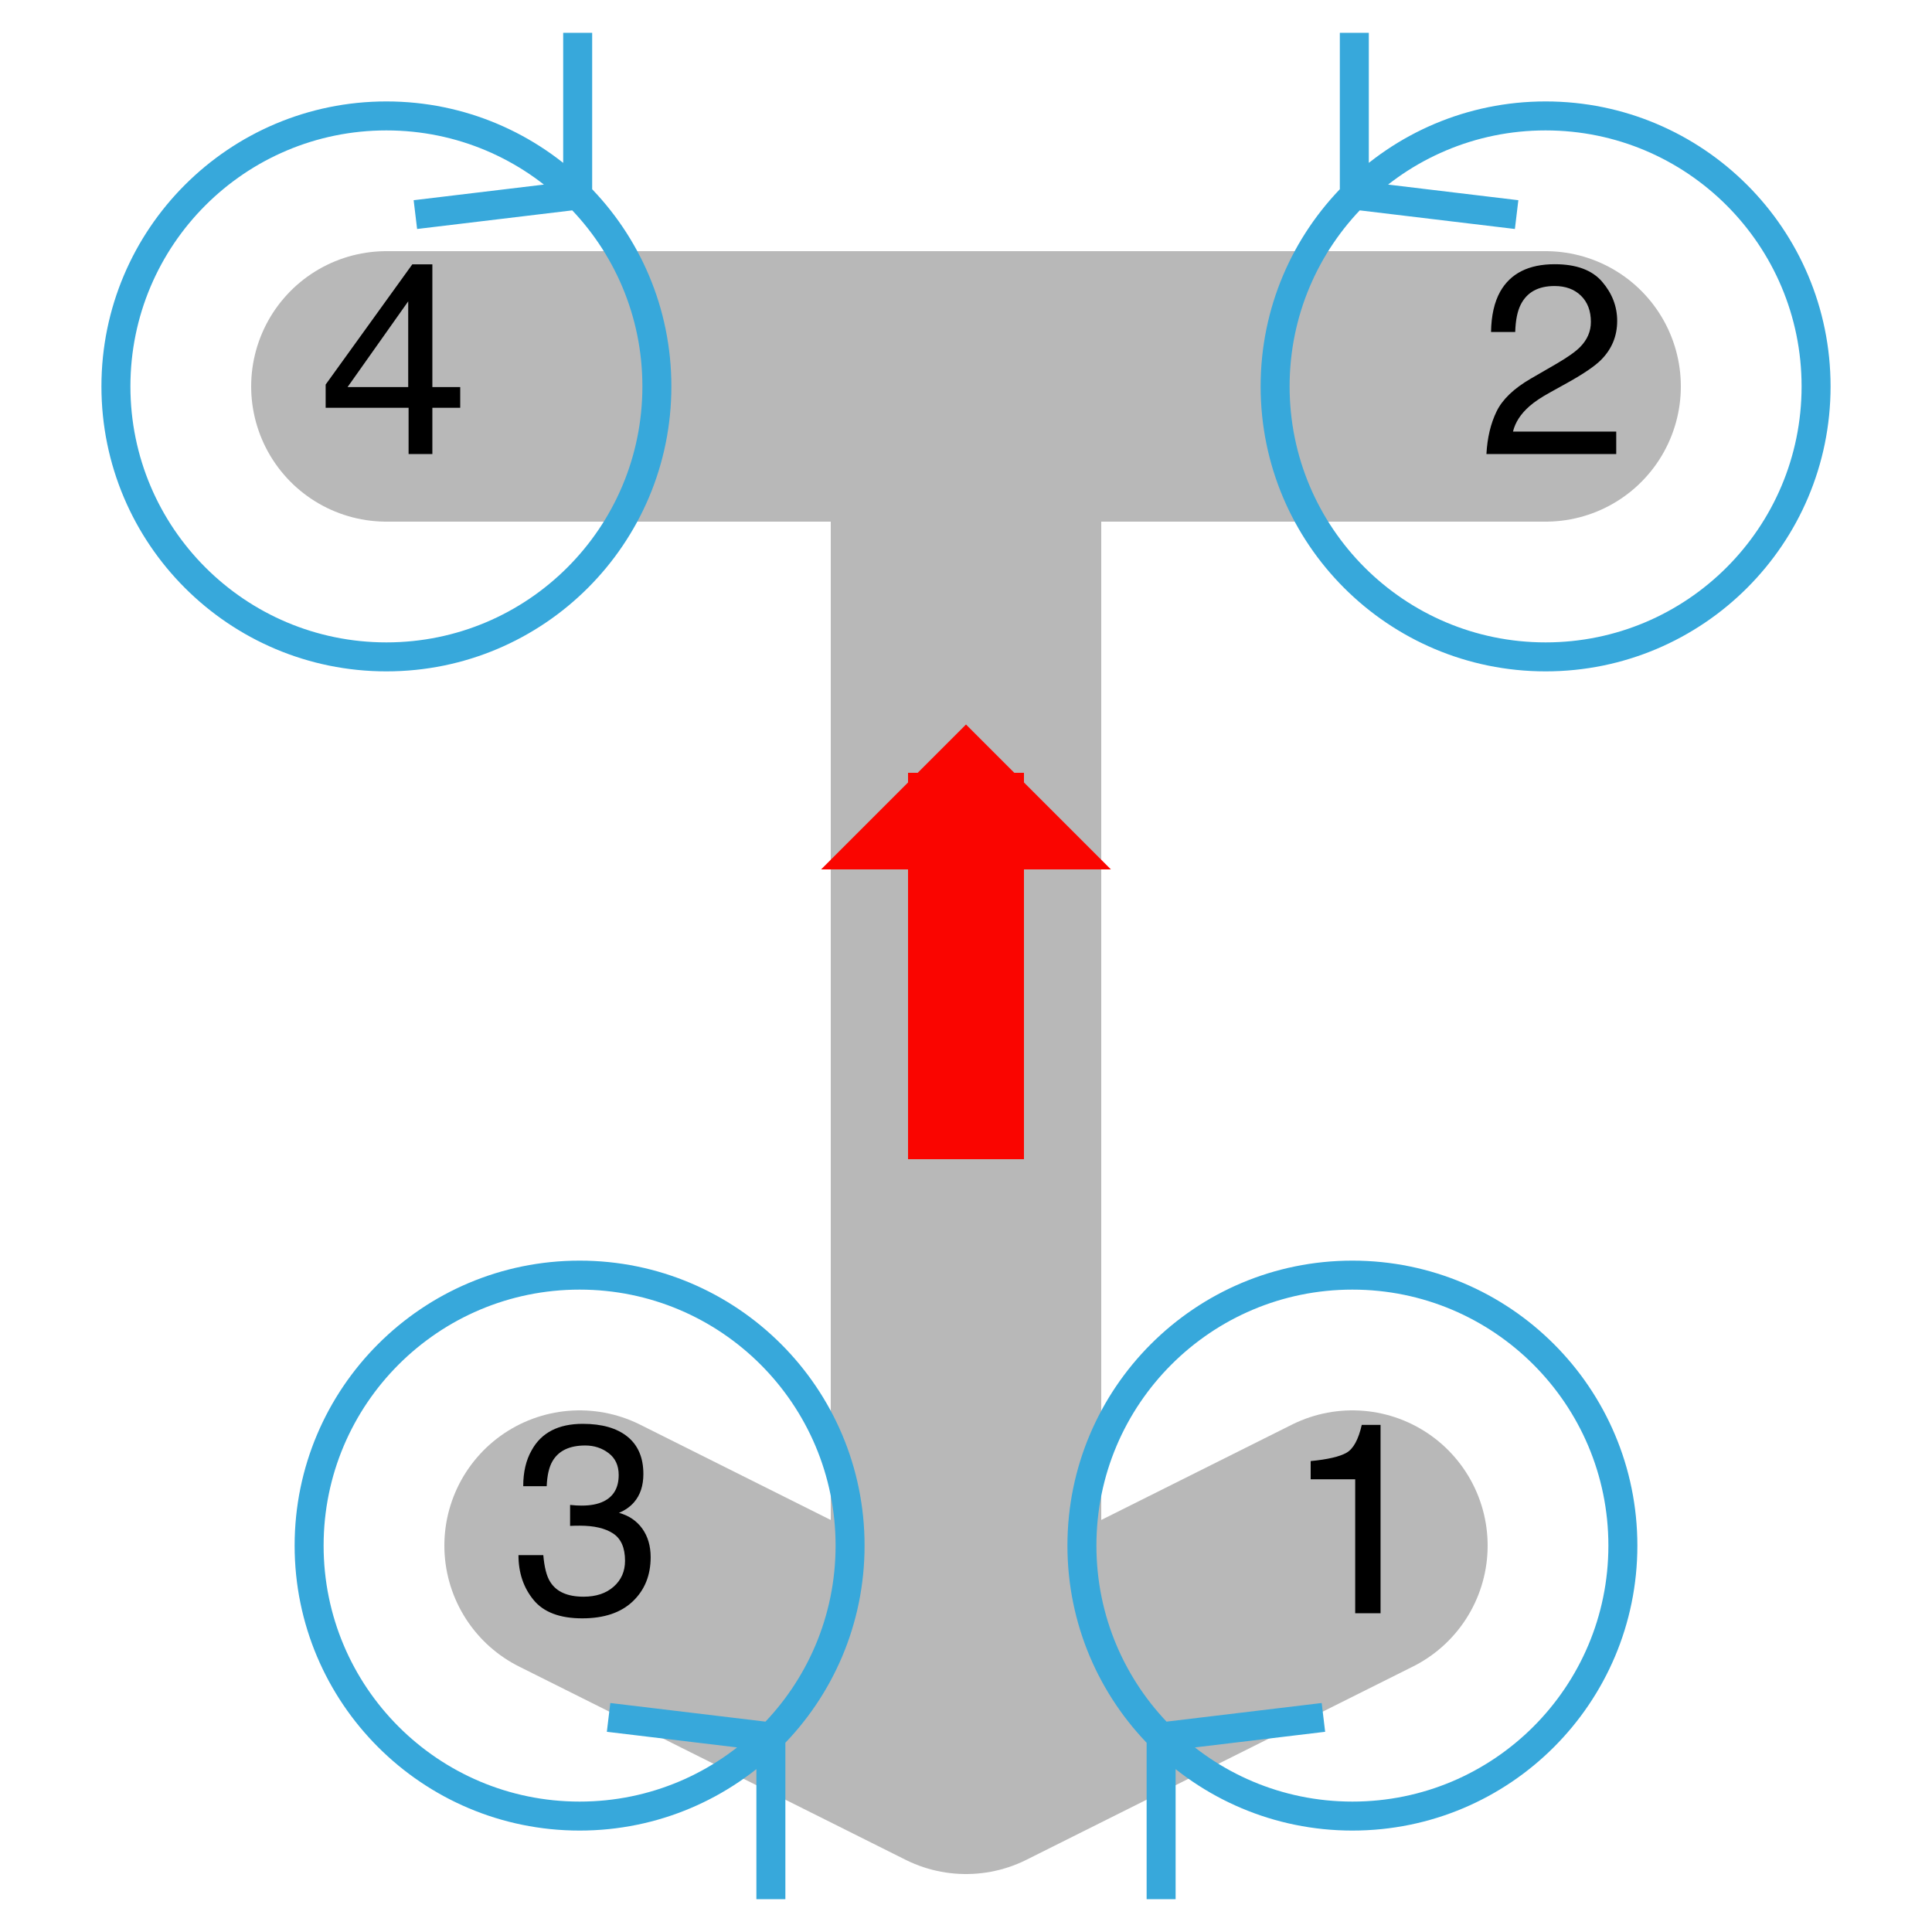
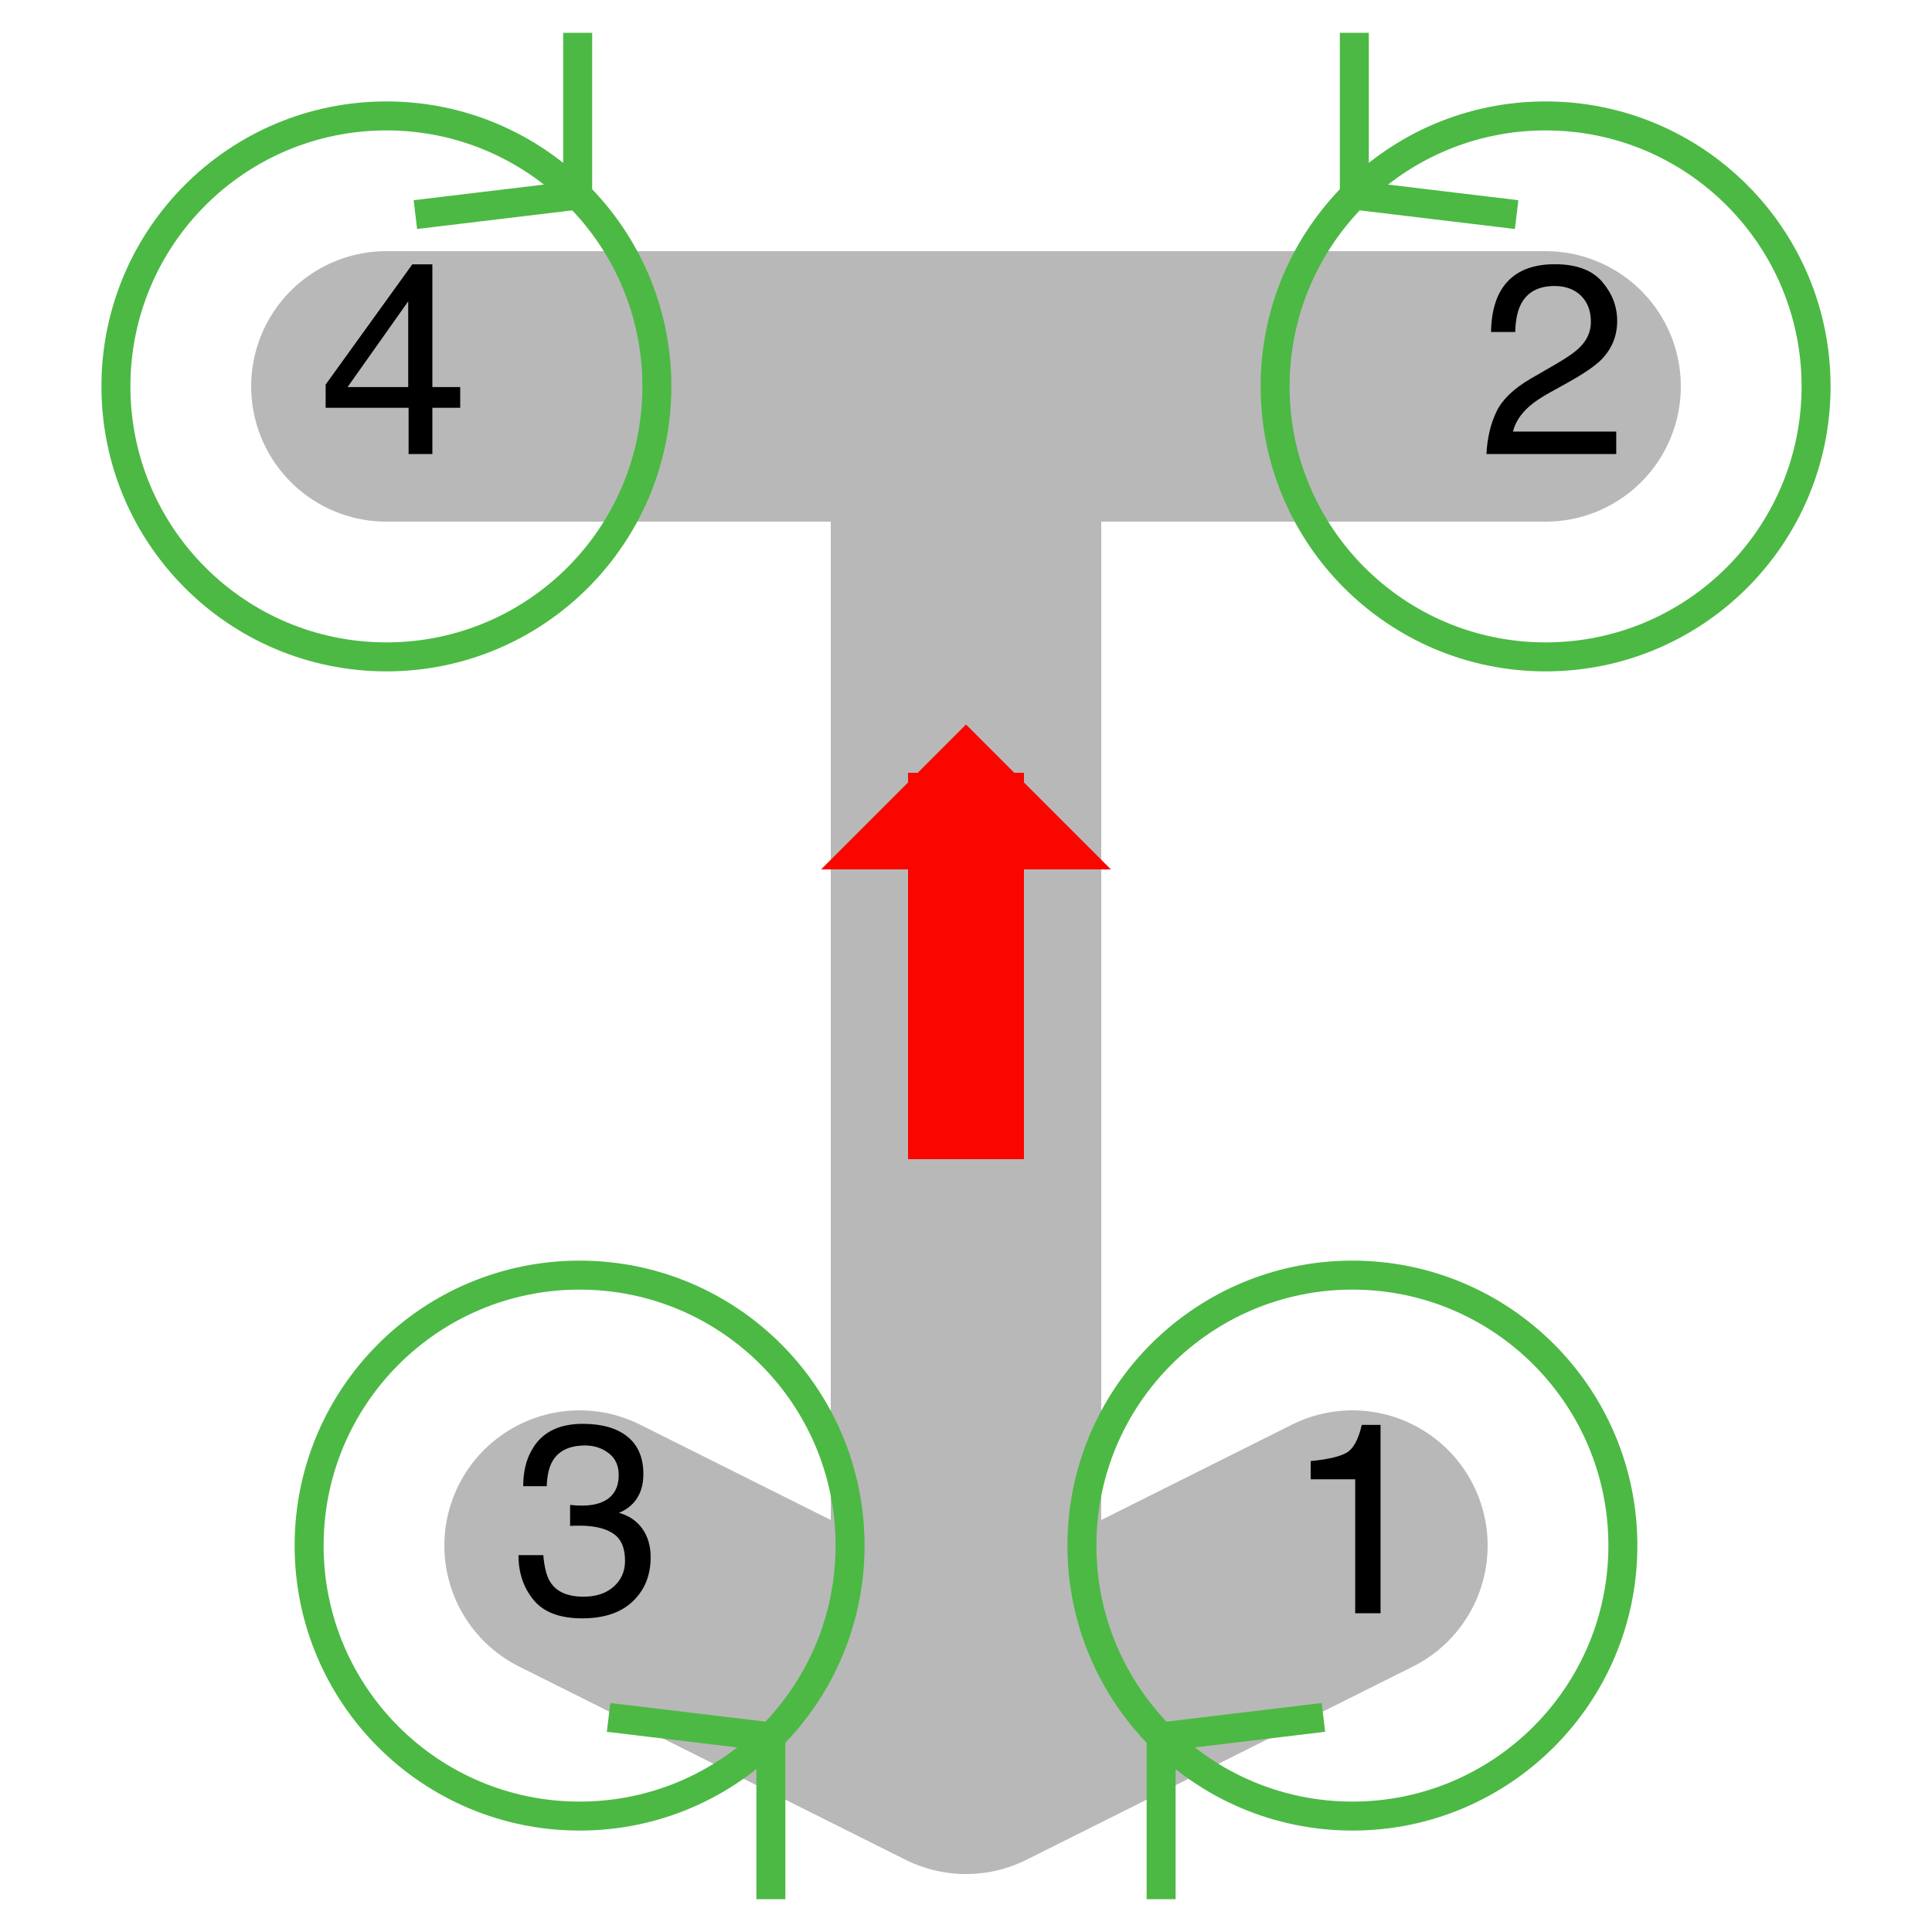
<svg xmlns="http://www.w3.org/2000/svg" xmlns:xlink="http://www.w3.org/1999/xlink" width="200pt" height="200pt" viewBox="0 0 200 200" version="1.1" id="svg52">
  <defs id="defs19">
    <g id="g17">
      <symbol overflow="visible" id="glyph0-0">
        <path style="stroke:none;" d="" id="path2" />
      </symbol>
      <symbol overflow="visible" id="glyph0-1">
        <path style="stroke:none;" d="M 2.68 -13.863 L 2.68 -15.75 C 4.457 -15.922 5.695 -16.211 6.398 -16.617 C 7.102 -17.023 7.625 -17.984 7.969 -19.496 L 9.914 -19.496 L 9.914 0 L 7.289 0 L 7.289 -13.863 Z M 2.68 -13.863 " id="path5" />
      </symbol>
      <symbol overflow="visible" id="glyph0-2">
        <path style="stroke:none;" d="M 1.922 -4.402 C 2.527 -5.652 3.711 -6.785 5.469 -7.805 L 8.094 -9.324 C 9.27 -10.008 10.094 -10.59 10.57 -11.074 C 11.316 -11.832 11.688 -12.695 11.688 -13.672 C 11.688 -14.812 11.348 -15.715 10.664 -16.387 C 9.98 -17.055 9.07 -17.391 7.93 -17.391 C 6.242 -17.391 5.078 -16.754 4.43 -15.477 C 4.082 -14.793 3.891 -13.844 3.855 -12.633 L 1.352 -12.633 C 1.379 -14.336 1.695 -15.727 2.297 -16.805 C 3.363 -18.699 5.246 -19.648 7.945 -19.648 C 10.188 -19.648 11.824 -19.039 12.859 -17.828 C 13.895 -16.617 14.41 -15.266 14.41 -13.781 C 14.41 -12.215 13.859 -10.875 12.758 -9.762 C 12.117 -9.113 10.973 -8.332 9.324 -7.41 L 7.453 -6.371 C 6.559 -5.879 5.855 -5.41 5.344 -4.961 C 4.434 -4.168 3.859 -3.289 3.625 -2.324 L 14.312 -2.324 L 14.312 0 L 0.875 0 C 0.965 -1.688 1.316 -3.152 1.922 -4.402 Z M 1.922 -4.402 " id="path8" />
      </symbol>
      <symbol overflow="visible" id="glyph0-3">
        <path style="stroke:none;" d="M 2.234 -1.375 C 1.191 -2.645 0.672 -4.191 0.672 -6.016 L 3.242 -6.016 C 3.352 -4.75 3.586 -3.828 3.953 -3.254 C 4.59 -2.223 5.742 -1.711 7.41 -1.711 C 8.703 -1.711 9.742 -2.055 10.527 -2.75 C 11.312 -3.441 11.703 -4.336 11.703 -5.43 C 11.703 -6.777 11.289 -7.719 10.465 -8.258 C 9.641 -8.797 8.496 -9.062 7.027 -9.062 C 6.863 -9.062 6.695 -9.062 6.527 -9.059 C 6.359 -9.055 6.188 -9.047 6.016 -9.039 L 6.016 -11.211 C 6.27 -11.184 6.484 -11.164 6.656 -11.156 C 6.832 -11.148 7.02 -11.141 7.219 -11.141 C 8.141 -11.141 8.895 -11.289 9.488 -11.578 C 10.527 -12.09 11.047 -13 11.047 -14.312 C 11.047 -15.289 10.699 -16.043 10.008 -16.57 C 9.316 -17.098 8.508 -17.363 7.586 -17.363 C 5.945 -17.363 4.812 -16.816 4.184 -15.723 C 3.836 -15.121 3.641 -14.266 3.594 -13.152 L 1.164 -13.152 C 1.164 -14.609 1.453 -15.852 2.039 -16.871 C 3.039 -18.695 4.805 -19.605 7.328 -19.605 C 9.324 -19.605 10.867 -19.16 11.961 -18.273 C 13.055 -17.383 13.602 -16.098 13.602 -14.41 C 13.602 -13.207 13.281 -12.23 12.633 -11.484 C 12.23 -11.02 11.711 -10.656 11.074 -10.391 C 12.105 -10.109 12.91 -9.562 13.488 -8.758 C 14.066 -7.949 14.355 -6.965 14.355 -5.797 C 14.355 -3.93 13.742 -2.406 12.508 -1.23 C 11.277 -0.055 9.535 0.531 7.273 0.531 C 4.957 0.531 3.277 -0.102 2.234 -1.375 Z M 2.234 -1.375 " id="path11" />
      </symbol>
      <symbol overflow="visible" id="glyph0-4">
        <path style="stroke:none;" d="M 9.258 -6.93 L 9.258 -15.805 L 2.98 -6.93 Z M 9.297 0 L 9.297 -4.785 L 0.711 -4.785 L 0.711 -7.191 L 9.68 -19.633 L 11.758 -19.633 L 11.758 -6.93 L 14.641 -6.93 L 14.641 -4.785 L 11.758 -4.785 L 11.758 0 Z M 9.297 0 " id="path14" />
      </symbol>
    </g>
  </defs>
  <path style="fill:none;stroke:#b8b8b8;stroke-width:28;stroke-linecap:round;stroke-linejoin:round;stroke-miterlimit:10;stroke-opacity:1" d="m 40,40 h 120 m -60,0 v 140 m 0,0 40,-20 m -40,20 -40,-20" id="path21" />
-   <path style="fill:none;stroke:#37a8db;stroke-width:3;stroke-linecap:butt;stroke-linejoin:miter;stroke-miterlimit:10;stroke-opacity:1" d="m 112,160 c 0,15.465 12.535,28 28,28 15.465,0 28,-12.535 28,-28 0,-15.465 -12.535,-28 -28,-28 -15.465,0 -28,12.535 -28,28 m 8.199,19.801 v 16.801 m 0,-16.801 L 137,177.785" id="path23" />
+   <path style="fill:none;stroke:#4CB944;stroke-width:3;stroke-linecap:butt;stroke-linejoin:miter;stroke-miterlimit:10;stroke-opacity:1" d="m 112,160 c 0,15.465 12.535,28 28,28 15.465,0 28,-12.535 28,-28 0,-15.465 -12.535,-28 -28,-28 -15.465,0 -28,12.535 -28,28 m 8.199,19.801 v 16.801 m 0,-16.801 L 137,177.785" id="path23" />
  <g style="fill:#000000;fill-opacity:1" id="g27">
    <use xlink:href="#glyph0-1" x="133" y="167" id="use25" width="100%" height="100%" />
  </g>
-   <path style="fill:none;stroke:#37a8db;stroke-width:3;stroke-linecap:butt;stroke-linejoin:miter;stroke-miterlimit:10;stroke-opacity:1" d="m 132,40 c 0,15.465 12.535,28 28,28 15.465,0 28,-12.535 28,-28 0,-15.465 -12.535,-28 -28,-28 -15.465,0 -28,12.535 -28,28 m 8.199,-19.801 V 3.398 m 0,16.801 L 157,22.215" id="path29" />
+   <path style="fill:none;stroke:#4CB944;stroke-width:3;stroke-linecap:butt;stroke-linejoin:miter;stroke-miterlimit:10;stroke-opacity:1" d="m 132,40 c 0,15.465 12.535,28 28,28 15.465,0 28,-12.535 28,-28 0,-15.465 -12.535,-28 -28,-28 -15.465,0 -28,12.535 -28,28 m 8.199,-19.801 V 3.398 m 0,16.801 L 157,22.215" id="path29" />
  <g style="fill:#000000;fill-opacity:1" id="g33">
    <use xlink:href="#glyph0-2" x="153" y="47" id="use31" width="100%" height="100%" />
  </g>
-   <path style="fill:none;stroke:#37a8db;stroke-width:3;stroke-linecap:butt;stroke-linejoin:miter;stroke-miterlimit:10;stroke-opacity:1" d="m 32,160 c 0,15.465 12.535,28 28,28 15.465,0 28,-12.535 28,-28 0,-15.465 -12.535,-28 -28,-28 -15.465,0 -28,12.535 -28,28 m 47.801,19.801 v 16.801 m 0,-16.801 L 63,177.785" id="path35" />
+   <path style="fill:none;stroke:#4CB944;stroke-width:3;stroke-linecap:butt;stroke-linejoin:miter;stroke-miterlimit:10;stroke-opacity:1" d="m 32,160 c 0,15.465 12.535,28 28,28 15.465,0 28,-12.535 28,-28 0,-15.465 -12.535,-28 -28,-28 -15.465,0 -28,12.535 -28,28 m 47.801,19.801 v 16.801 m 0,-16.801 L 63,177.785" id="path35" />
  <g style="fill:#000000;fill-opacity:1" id="g39">
    <use xlink:href="#glyph0-3" x="53" y="167" id="use37" width="100%" height="100%" />
  </g>
-   <path style="fill:none;stroke:#37a8db;stroke-width:3;stroke-linecap:butt;stroke-linejoin:miter;stroke-miterlimit:10;stroke-opacity:1" d="M 12,40 C 12,55.465 24.535,68 40,68 55.465,68 68,55.465 68,40 68,24.535 55.465,12 40,12 24.535,12 12,24.535 12,40 M 59.801,20.199 V 3.398 m 0,16.801 L 43,22.215" id="path41" />
+   <path style="fill:none;stroke:#4CB944;stroke-width:3;stroke-linecap:butt;stroke-linejoin:miter;stroke-miterlimit:10;stroke-opacity:1" d="M 12,40 C 12,55.465 24.535,68 40,68 55.465,68 68,55.465 68,40 68,24.535 55.465,12 40,12 24.535,12 12,24.535 12,40 M 59.801,20.199 V 3.398 m 0,16.801 L 43,22.215" id="path41" />
  <g style="fill:#000000;fill-opacity:1" id="g45">
    <use xlink:href="#glyph0-4" x="33" y="47" id="use43" width="100%" height="100%" />
  </g>
  <path style="fill:none;stroke:#fa0500;stroke-width:12;stroke-linecap:butt;stroke-linejoin:bevel;stroke-miterlimit:10;stroke-opacity:1" d="m 100,80 v 40" id="path47" />
  <path style="fill:#fa0500;fill-opacity:1;fill-rule:nonzero;stroke:none" d="M 100,75 85,90 h 30 L 100,75" id="path49" />
</svg>
